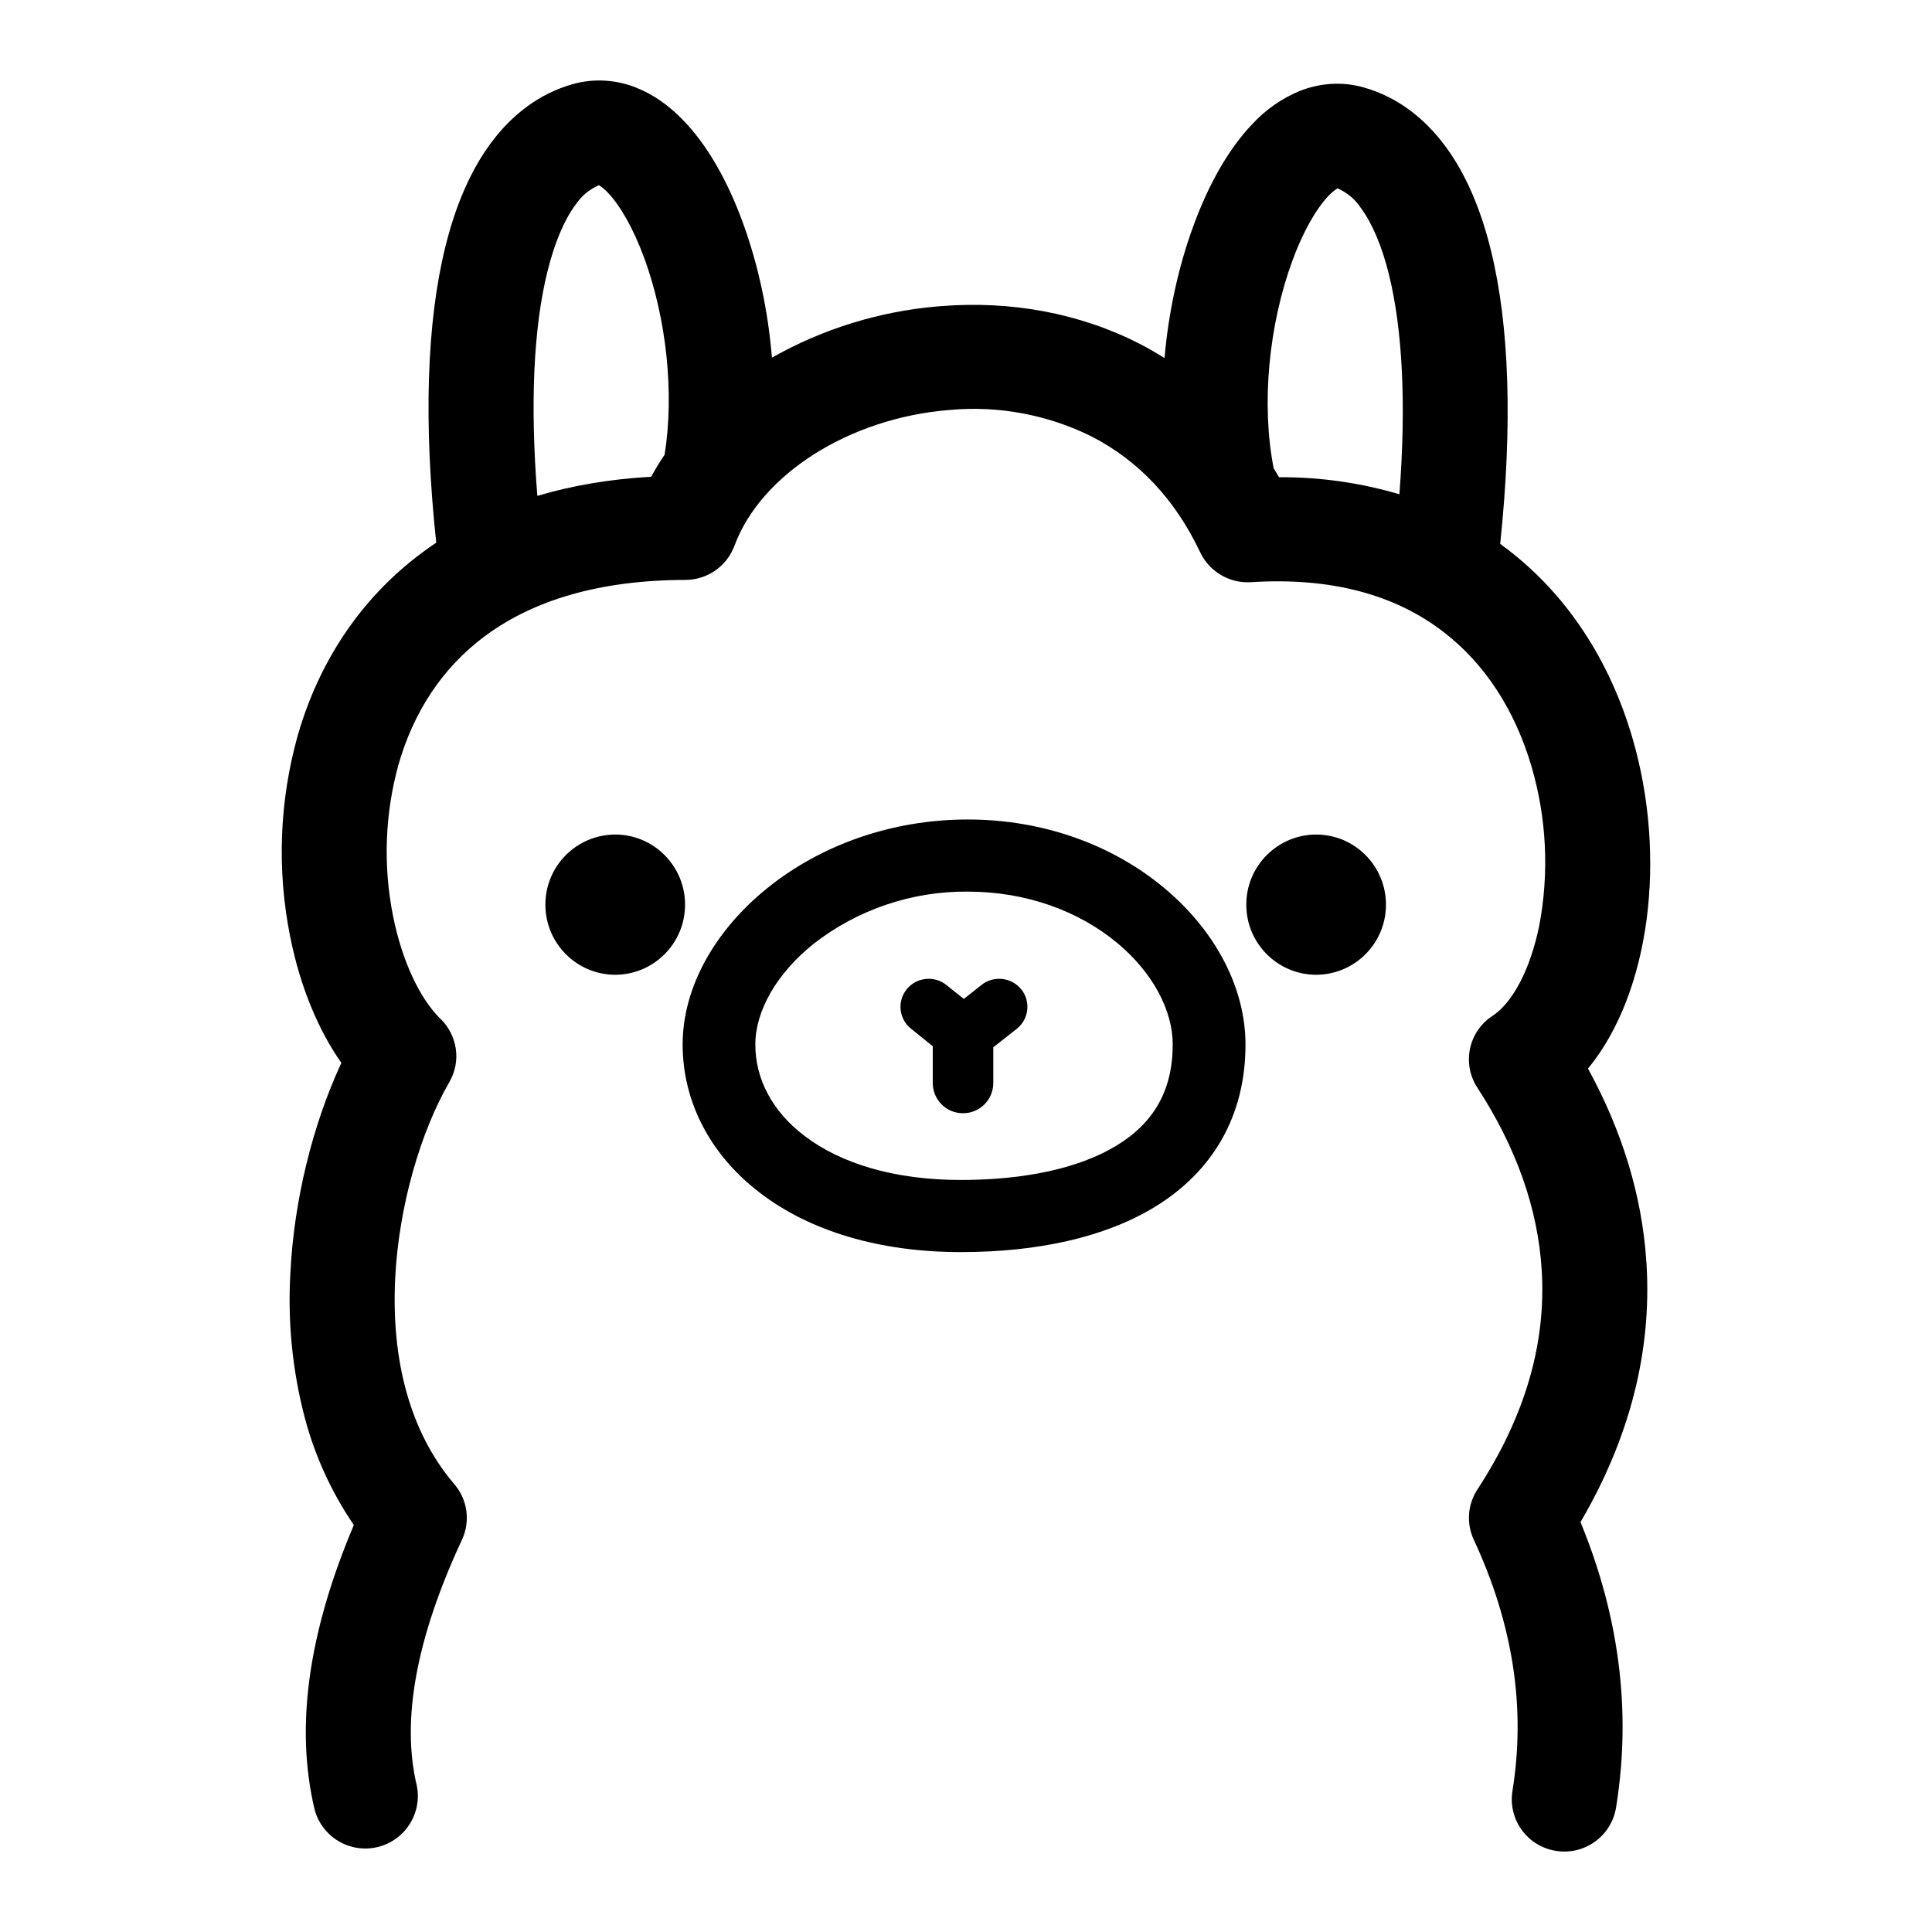
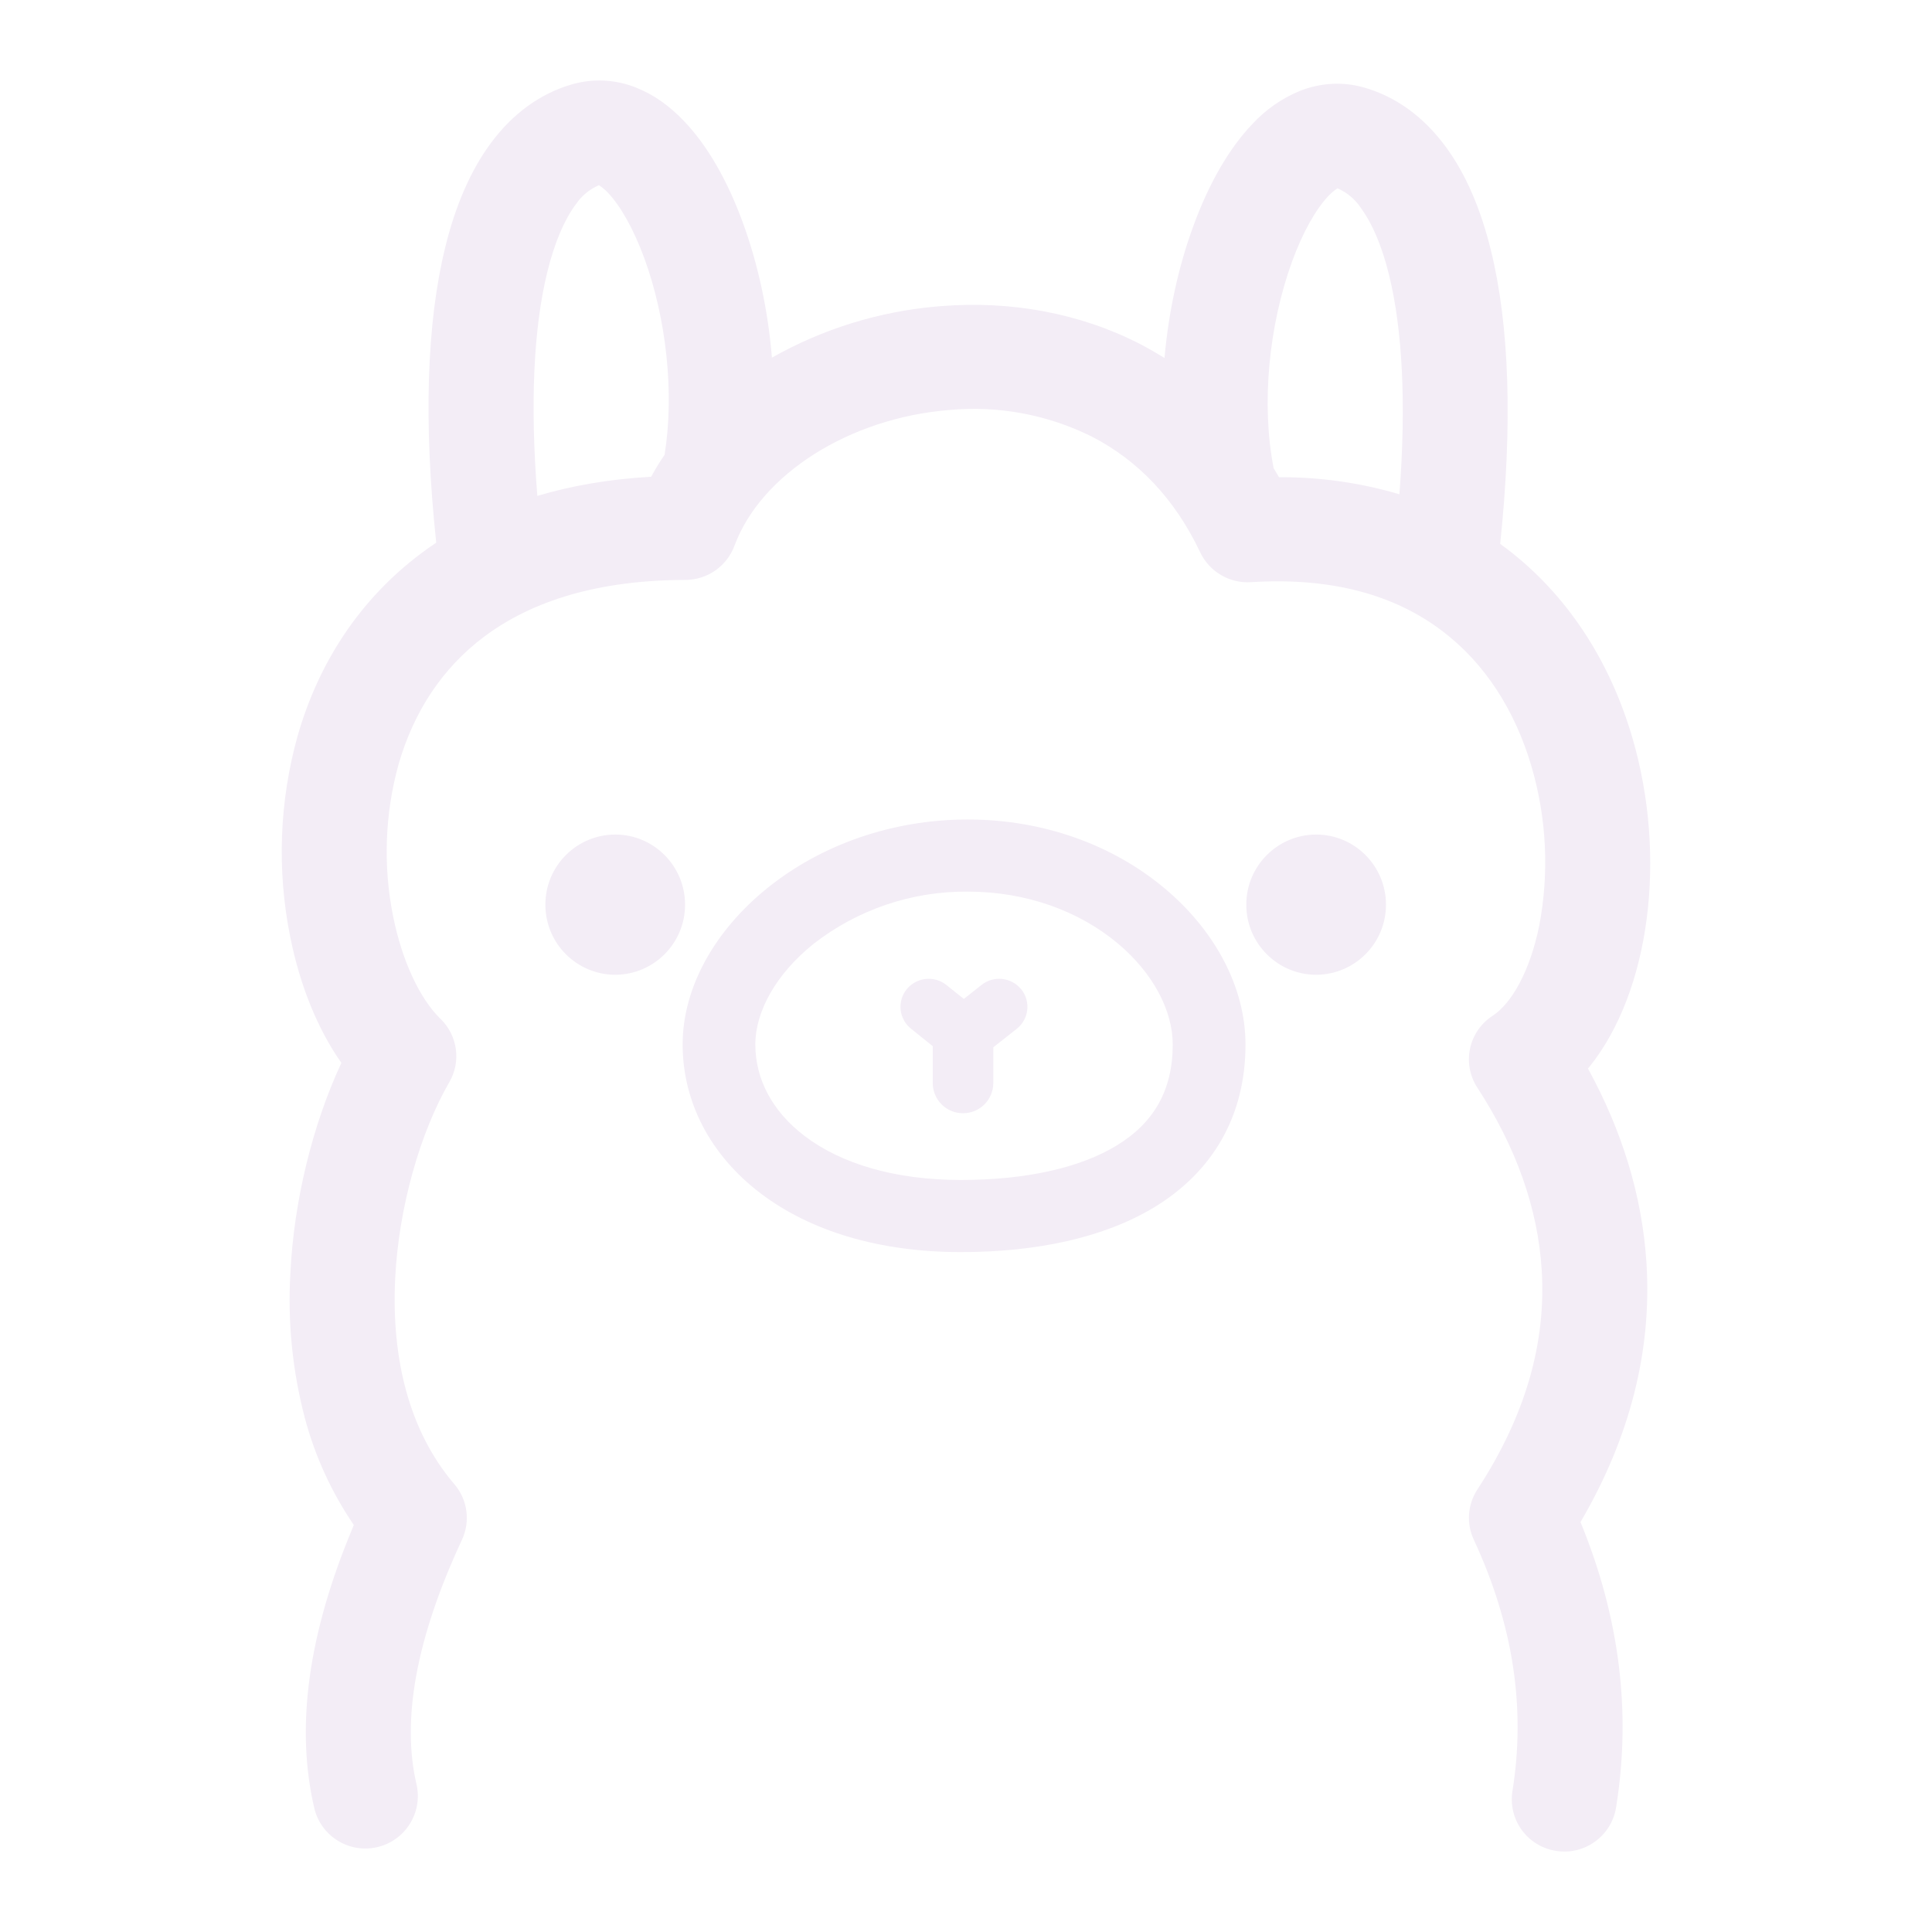
- <svg xmlns="http://www.w3.org/2000/svg" fill="currentColor" fill-rule="evenodd" height="1em" style="flex:none;line-height:1" viewBox="0 0 24 24" width="1em">
+ <svg xmlns="http://www.w3.org/2000/svg" fill="#f3edf6" fill-rule="evenodd" height="1em" style="flex:none;line-height:1" viewBox="0 0 24 24" width="1em">
  <path d="M7.905 1.09c.216.085.411.225.588.41.295.306.544.744.734 1.263.191.522.315 1.1.362 1.68a5.054 5.054 0 012.049-.636l.051-.004c.87-.07 1.73.087 2.48.474.101.053.2.11.297.17.05-.569.172-1.134.36-1.644.19-.52.439-.957.733-1.264a1.67 1.67 0 01.589-.41c.257-.1.53-.118.796-.042.401.114.745.368 1.016.737.248.337.434.769.561 1.287.23.934.27 2.163.115 3.645l.053.04.026.019c.757.576 1.284 1.397 1.563 2.35.435 1.487.216 3.155-.534 4.088l-.018.021.002.003c.417.762.67 1.567.724 2.4l.002.03c.064 1.065-.2 2.137-.814 3.19l-.007.01.01.024c.472 1.157.62 2.322.438 3.486l-.006.039a.651.651 0 01-.747.536.648.648 0 01-.54-.742c.167-1.033.01-2.069-.48-3.123a.643.643 0 01.04-.617l.004-.006c.604-.924.854-1.83.8-2.72-.046-.779-.325-1.544-.8-2.273a.644.644 0 01.18-.886l.009-.006c.243-.159.467-.565.58-1.12a4.229 4.229 0 00-.095-1.974c-.205-.7-.58-1.284-1.105-1.683-.595-.454-1.383-.673-2.38-.61a.653.653 0 01-.632-.371c-.314-.665-.772-1.141-1.343-1.436a3.288 3.288 0 00-1.772-.332c-1.245.099-2.343.801-2.67 1.686a.652.652 0 01-.61.425c-1.067.002-1.893.252-2.497.703-.522.39-.878.935-1.066 1.588a4.07 4.07 0 00-.068 1.886c.112.558.331 1.02.582 1.269l.008.007c.212.207.257.53.109.785-.36.622-.629 1.549-.673 2.44-.05 1.018.186 1.902.719 2.536l.016.019a.643.643 0 01.095.69c-.576 1.236-.753 2.252-.562 3.052a.652.652 0 01-1.269.298c-.243-1.018-.078-2.184.473-3.498l.014-.035-.008-.012a4.339 4.339 0 01-.598-1.309l-.005-.019a5.764 5.764 0 01-.177-1.785c.044-.91.278-1.842.622-2.59l.012-.026-.002-.002c-.293-.418-.51-.953-.63-1.545l-.005-.024a5.352 5.352 0 01.093-2.49c.262-.915.777-1.701 1.536-2.269.06-.045.123-.09.186-.132-.159-1.493-.119-2.73.112-3.67.127-.518.314-.95.562-1.287.27-.368.614-.622 1.015-.737.266-.076.54-.059.797.042zm4.116 9.09c.936 0 1.8.313 2.446.855.63.527 1.005 1.235 1.005 1.94 0 .888-.406 1.58-1.133 2.022-.62.375-1.451.557-2.403.557-1.009 0-1.871-.259-2.493-.734-.617-.47-.963-1.13-.963-1.845 0-.707.398-1.417 1.056-1.946.668-.537 1.55-.849 2.485-.849zm0 .896a3.07 3.07 0 00-1.916.65c-.461.37-.722.835-.722 1.25 0 .428.21.829.61 1.134.455.347 1.124.548 1.943.548.799 0 1.473-.147 1.932-.426.463-.28.7-.686.7-1.257 0-.423-.246-.89-.683-1.256-.484-.405-1.14-.643-1.864-.643zm.662 1.21l.004.004c.12.151.095.37-.056.49l-.292.23v.446a.375.375 0 01-.376.373.375.375 0 01-.376-.373v-.46l-.271-.218a.347.347 0 01-.052-.49.353.353 0 01.494-.051l.215.172.22-.174a.353.353 0 01.49.051zm-5.04-1.919c.478 0 .867.39.867.871a.87.87 0 01-.868.871.87.87 0 01-.867-.87.87.87 0 01.867-.872zm8.706 0c.48 0 .868.39.868.871a.87.87 0 01-.868.871.87.87 0 01-.867-.87.87.87 0 01.867-.872zM7.44 2.3l-.003.002a.659.659 0 00-.285.238l-.005.006c-.138.189-.258.467-.348.832-.17.692-.216 1.631-.124 2.782.43-.128.899-.208 1.404-.237l.01-.001.019-.034c.046-.082.095-.161.148-.239.123-.771.022-1.692-.253-2.444-.134-.364-.297-.65-.453-.813a.628.628 0 00-.107-.09L7.44 2.3zm9.174.04l-.002.001a.628.628 0 00-.107.09c-.156.163-.32.45-.453.814-.29.794-.387 1.776-.23 2.572l.058.097.008.014h.03a5.184 5.184 0 011.466.212c.086-1.124.038-2.043-.128-2.722-.09-.365-.21-.643-.349-.832l-.004-.006a.659.659 0 00-.285-.239h-.004z" />
</svg>
